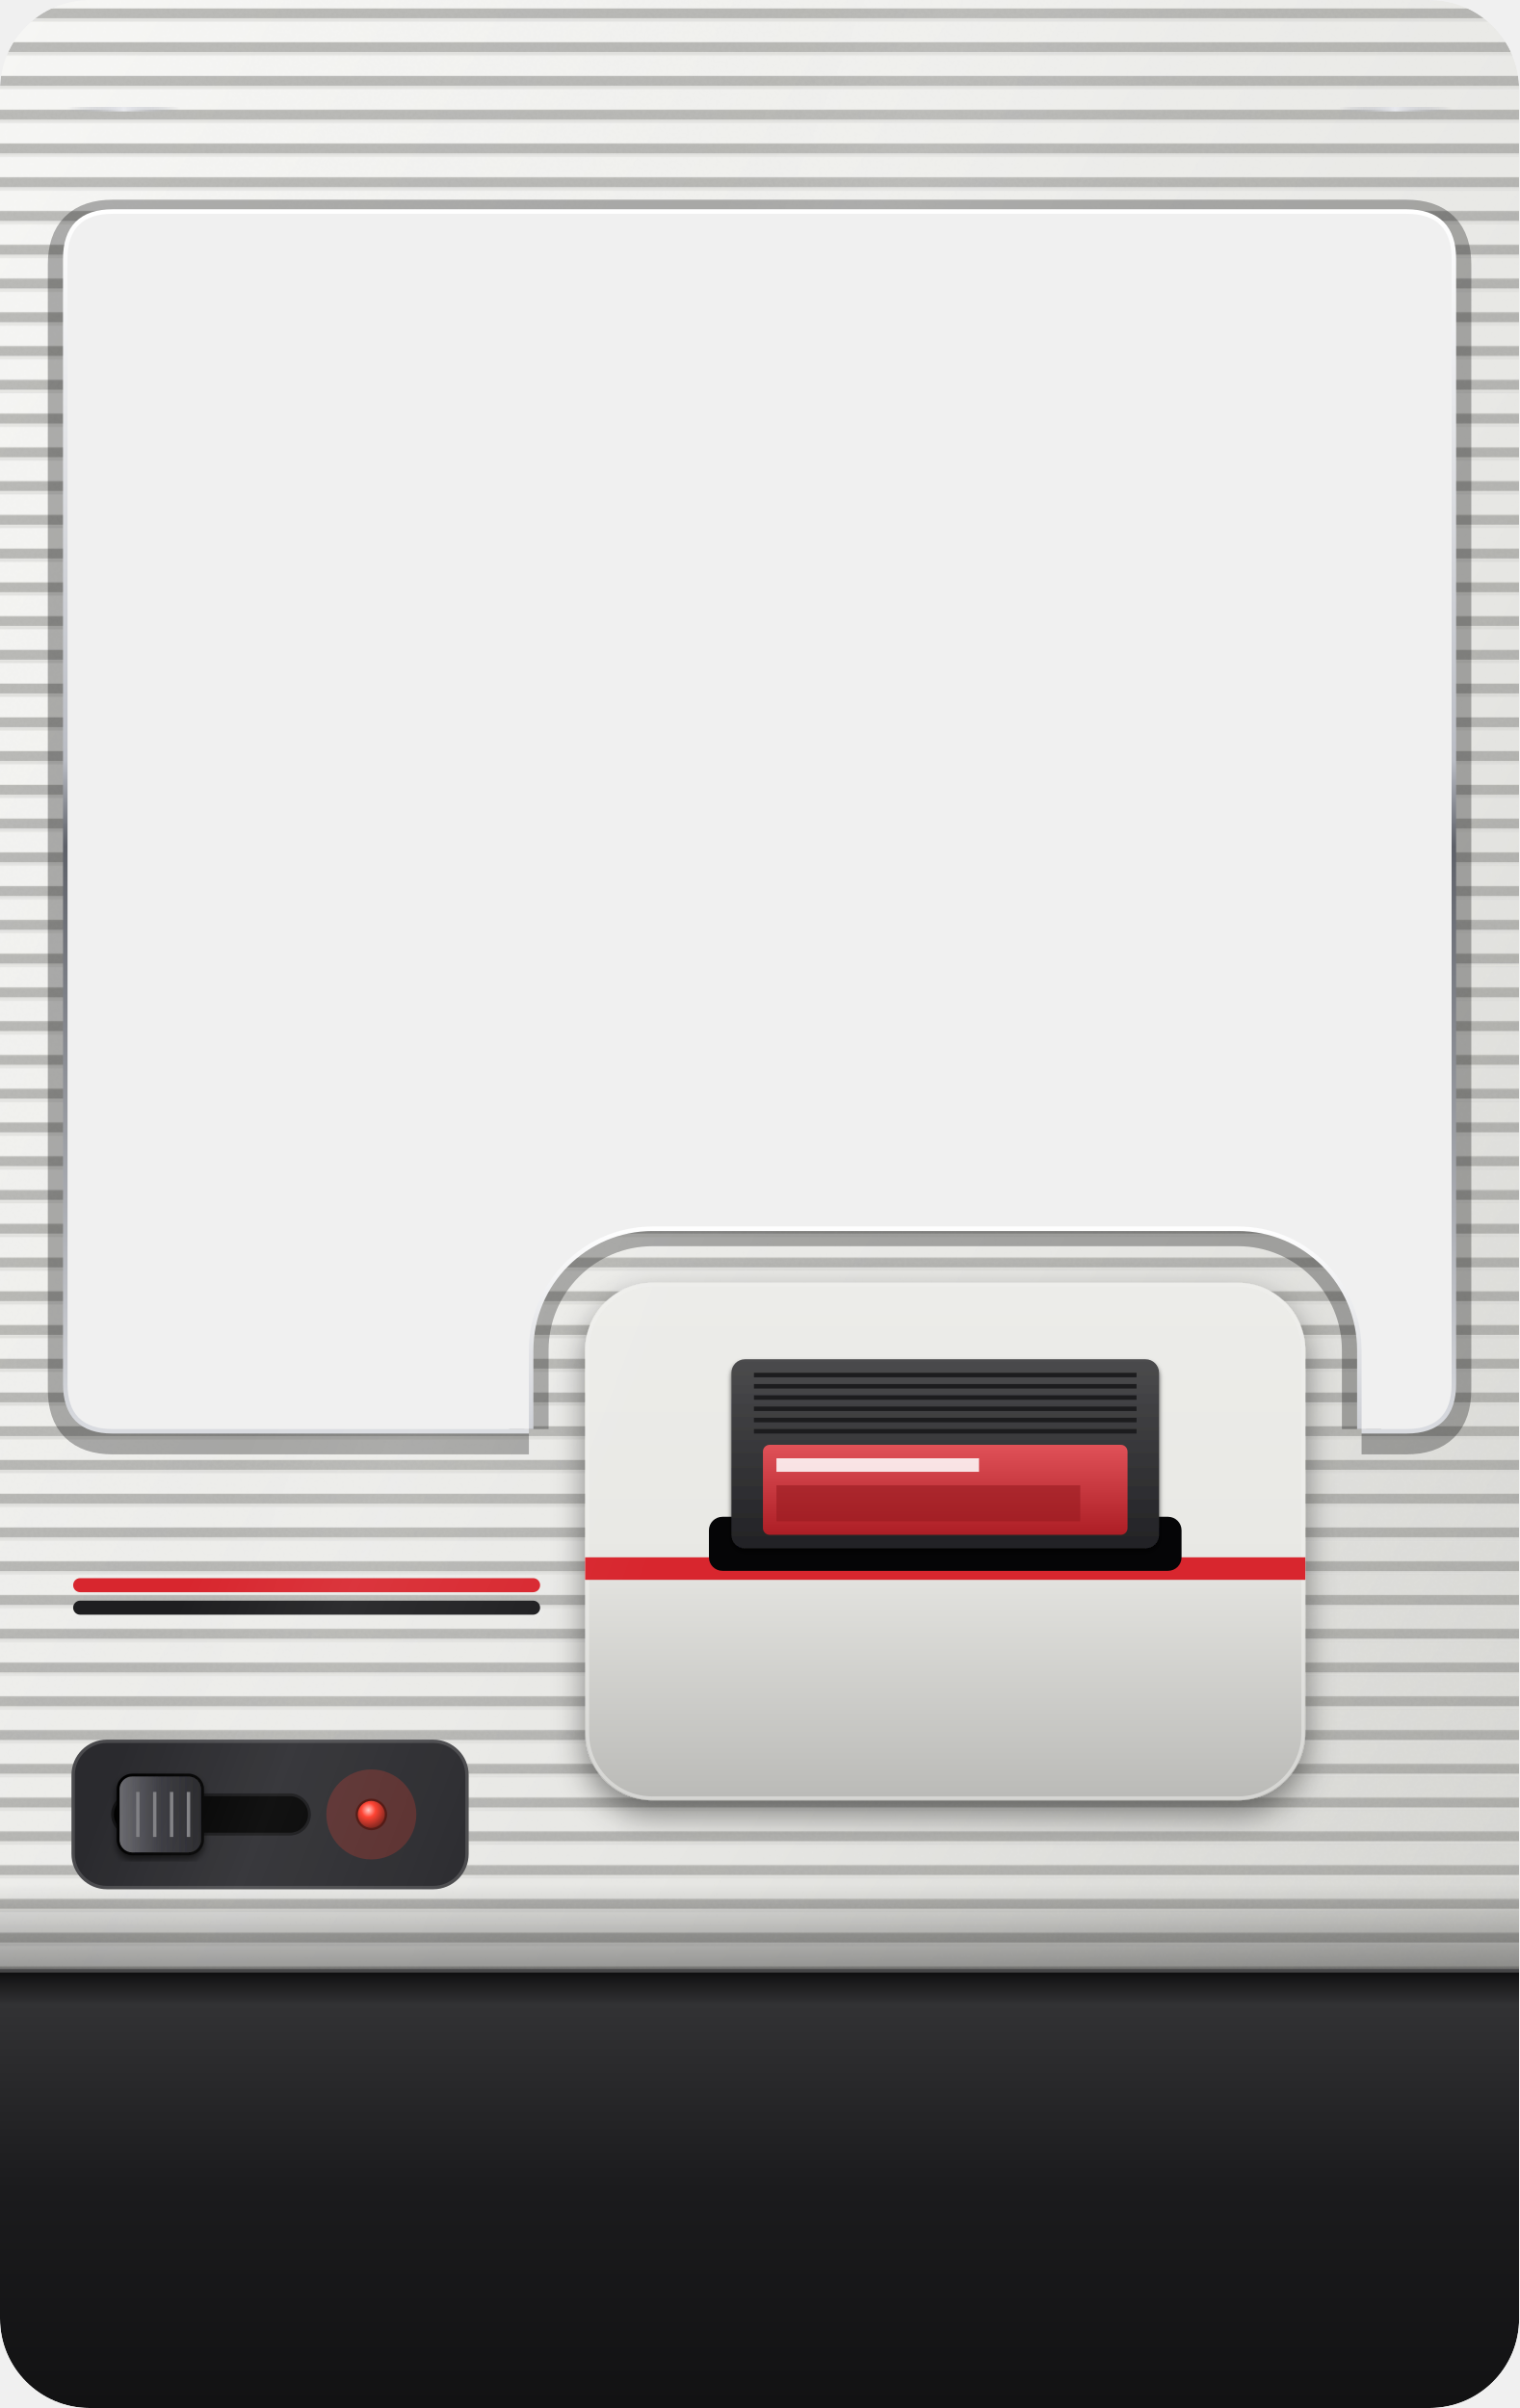
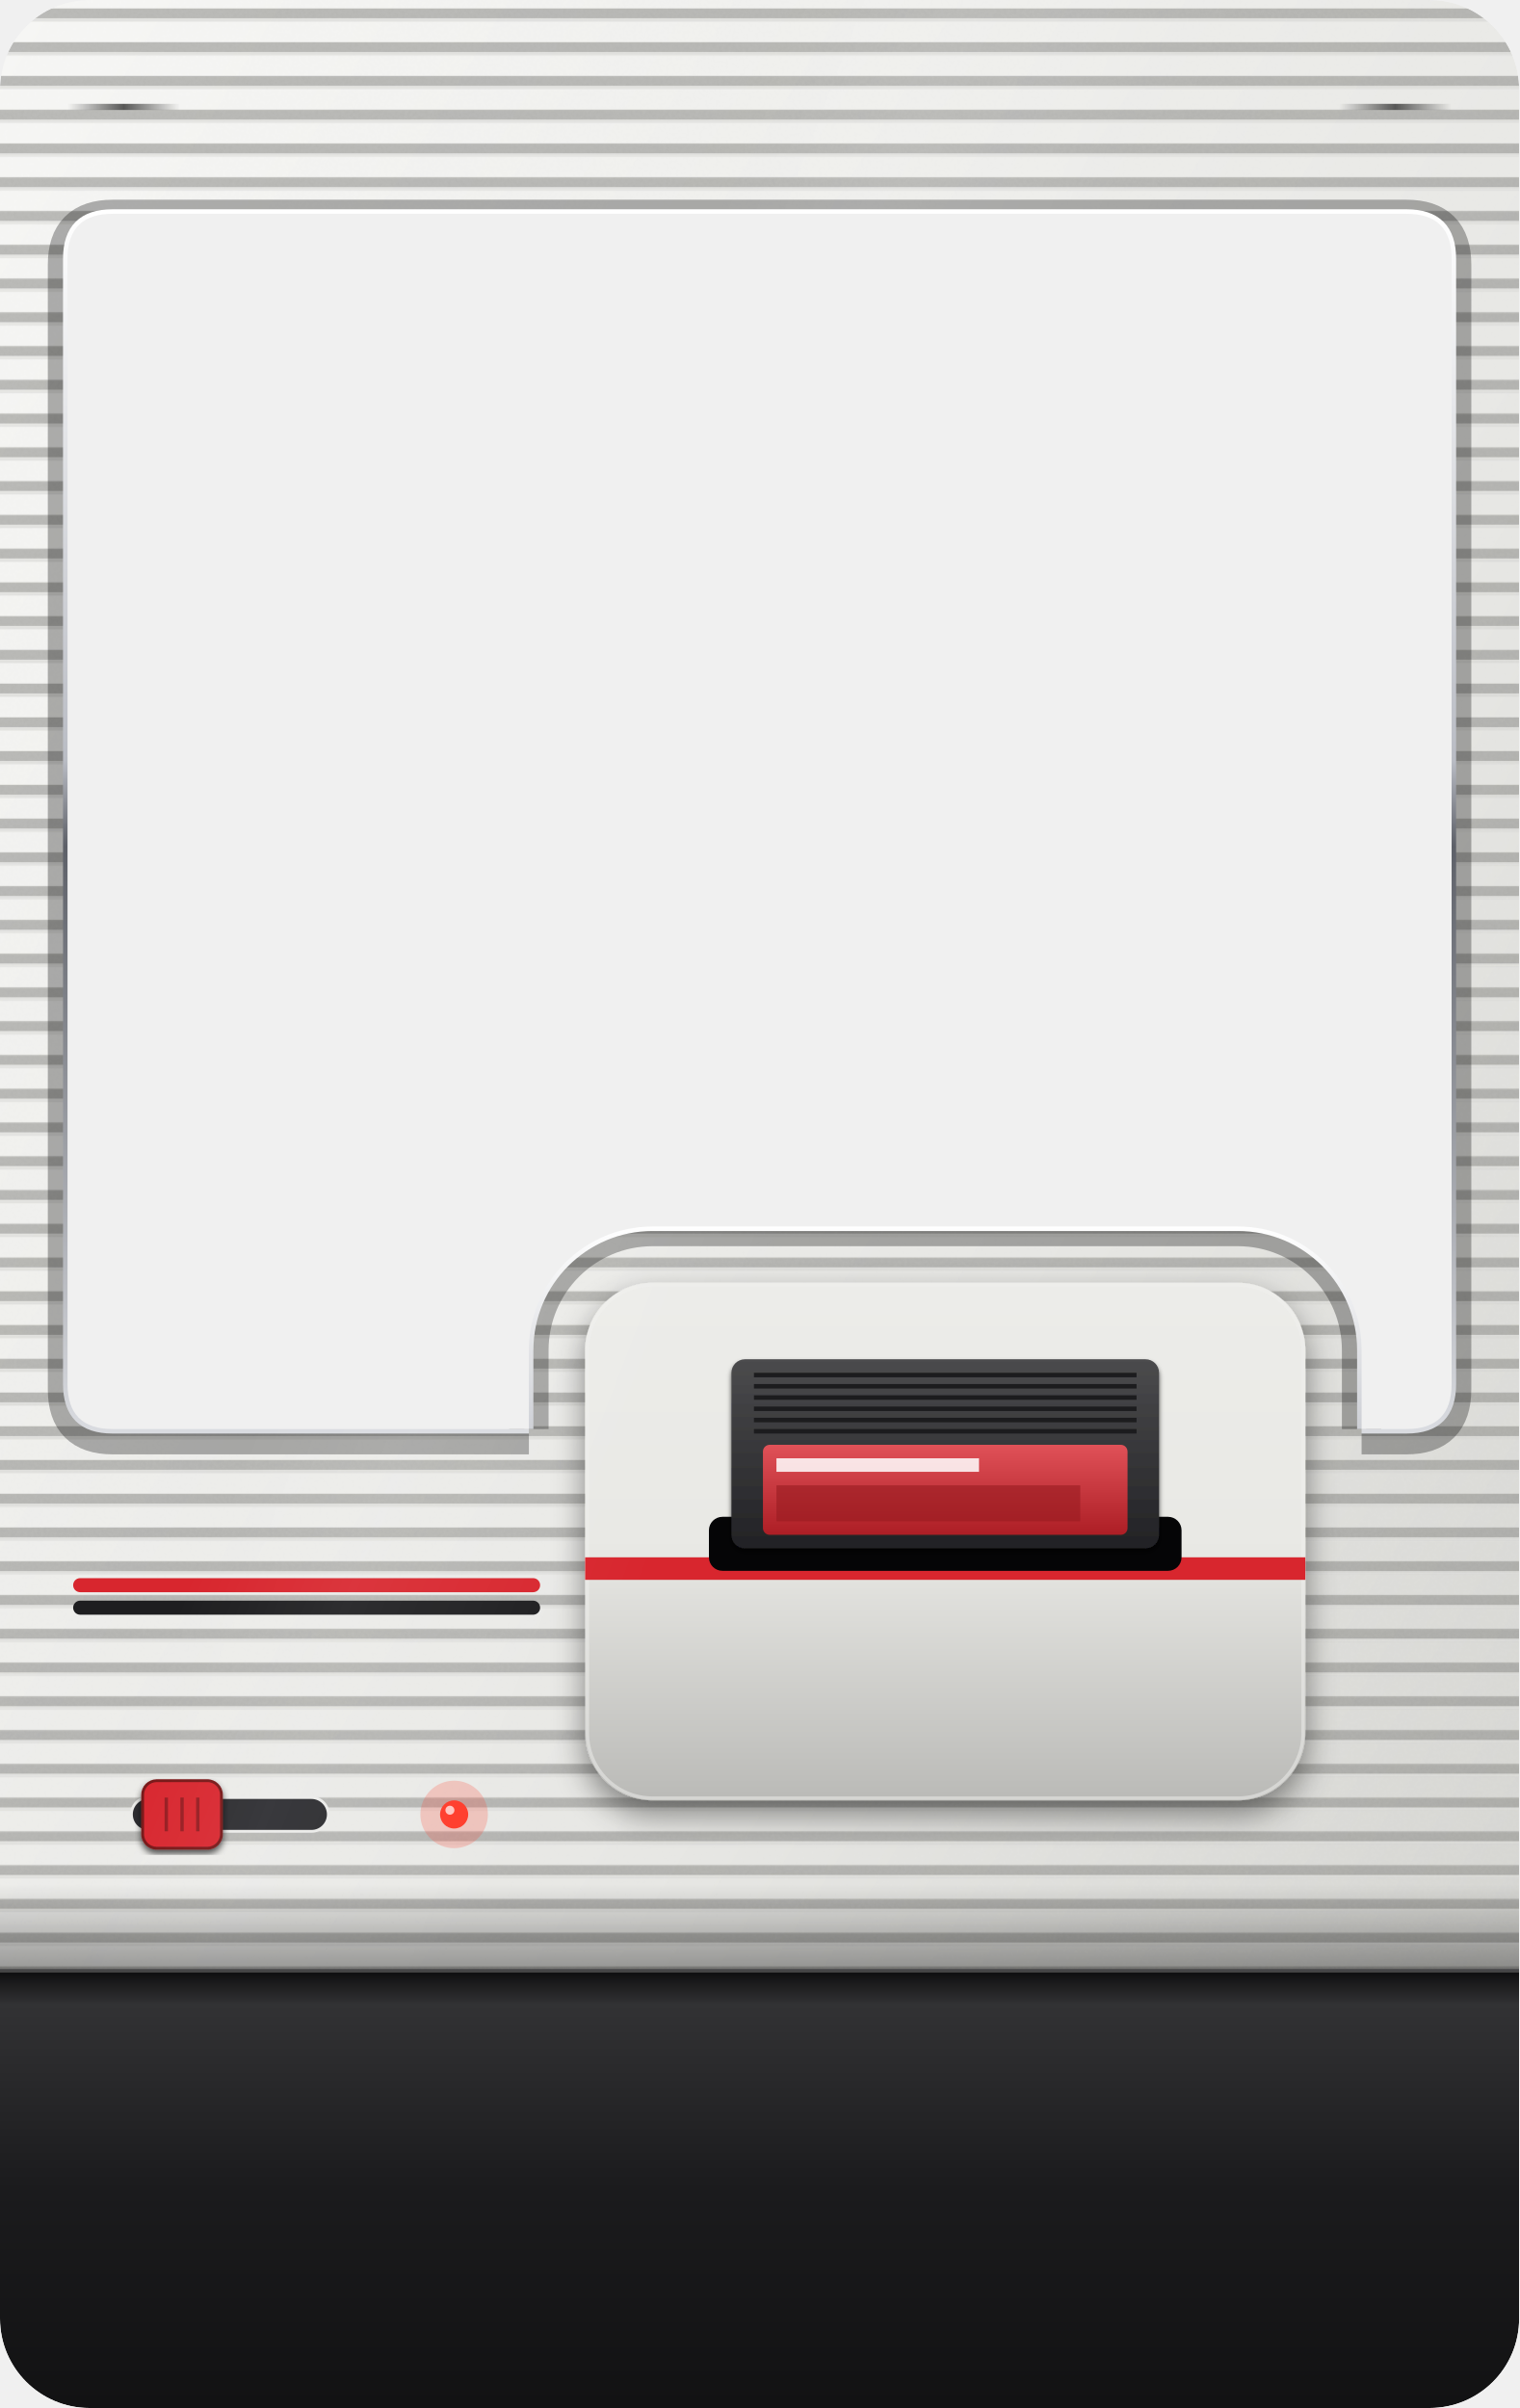
<svg xmlns="http://www.w3.org/2000/svg" viewBox="0 0 540 856" width="54mm" height="85.6mm">
  <defs>
    <clipPath id="card">
      <rect width="540" height="856" rx="31.8" />
    </clipPath>
    <clipPath id="win">
      <path d="M40 76 H500 Q516 76 516 92 V492 Q516 508 500 508 H40 Q24 508 24 492 V92 Q24 76 40 76 Z" />
    </clipPath>
    <mask id="hole" maskUnits="userSpaceOnUse" x="0" y="0" width="540" height="856">
      <rect width="540" height="856" fill="#fff" />
      <path d="M40 76 H500 Q516 76 516 92 V492 Q516 508 500 508 H40 Q24 508 24 492 V92 Q24 76 40 76 Z" fill="#000" />
      <rect x="188" y="436" width="296" height="224" rx="44" fill="#fff" />
    </mask>
    <mask id="noCarve" maskUnits="userSpaceOnUse" x="0" y="0" width="540" height="856">
      <rect width="540" height="856" fill="#fff" />
      <rect x="188" y="436" width="296" height="224" rx="44" fill="#000" />
    </mask>
    <linearGradient id="bodyG" x1="0" y1="0" x2="1" y2="1">
      <stop offset="0" stop-color="#f6f6f4" />
      <stop offset=".6" stop-color="#e6e6e3" />
      <stop offset="1" stop-color="#cfcfcb" />
    </linearGradient>
    <linearGradient id="spineG" x1="0" y1="0" x2="0" y2="1">
      <stop offset="0" stop-color="#0c0c0d" />
      <stop offset=".08" stop-color="#323234" />
      <stop offset=".5" stop-color="#1b1b1d" />
      <stop offset="1" stop-color="#121213" />
    </linearGradient>
    <linearGradient id="spineShade" x1="0" y1="0" x2="0" y2="1">
      <stop offset="0" stop-color="#000" stop-opacity="0" />
      <stop offset="1" stop-color="#000" stop-opacity="0.35" />
    </linearGradient>
    <linearGradient id="fadeG" gradientUnits="userSpaceOnUse" x1="0" y1="430" x2="0" y2="530">
      <stop offset="0" stop-color="#fff" />
      <stop offset="1" stop-color="#fff" stop-opacity="0" />
    </linearGradient>
    <mask id="fadeM" maskUnits="userSpaceOnUse" x="0" y="0" width="540" height="856">
      <rect width="540" height="856" fill="url(#fadeG)" />
    </mask>
    <pattern id="tex" width="12" height="12" patternUnits="userSpaceOnUse">
      <rect y="3" width="12" height="3.5" fill="#8e8e8a" />
      <rect y="6.5" width="12" height="1.2" fill="#d4d4d1" />
    </pattern>
    <linearGradient id="frameG" x1="0" y1="0" x2="0" y2="1">
      <stop offset="0" stop-color="#ffffff" />
      <stop offset="0.45" stop-color="#b9bcc4" />
      <stop offset="0.52" stop-color="#5d6068" />
      <stop offset="1" stop-color="#d9dbe0" />
    </linearGradient>
    <linearGradient id="filetG" x1="0" y1="0" x2="1" y2="0">
-       <stop offset="0" stop-color="#9a9da6" stop-opacity="0" />
-       <stop offset=".5" stop-color="#e8e9ee" />
-       <stop offset="1" stop-color="#9a9da6" stop-opacity="0" />
+       <stop offset="0" stop-color="#575756" stop-opacity="0" />
+       <stop offset=".5" stop-color="#575756" />
+       <stop offset="1" stop-color="#575756" stop-opacity="0" />
    </linearGradient>
    <linearGradient id="sheen" x1="0" y1="0" x2="1" y2=".62">
      <stop offset="0" stop-color="#fff" stop-opacity="0" />
      <stop offset=".38" stop-color="#fff" stop-opacity="0" />
      <stop offset=".46" stop-color="#fff" stop-opacity=".07" />
      <stop offset=".6" stop-color="#fff" stop-opacity="0" />
    </linearGradient>
    <linearGradient id="glass" x1="0" y1="0" x2="1" y2="1">
      <stop offset="0" stop-color="#fff" stop-opacity=".22" />
      <stop offset=".35" stop-color="#fff" stop-opacity=".04" />
      <stop offset=".36" stop-color="#fff" stop-opacity="0" />
      <stop offset="1" stop-color="#fff" stop-opacity="0" />
    </linearGradient>
    <radialGradient id="crtVignette" r=".75">
      <stop offset=".6" stop-color="#000" stop-opacity="0" />
      <stop offset="1" stop-color="#000" stop-opacity=".6" />
    </radialGradient>
    <pattern id="scan" width="4" height="3" patternUnits="userSpaceOnUse">
      <rect width="4" height="1" fill="#000" opacity=".5" />
    </pattern>
    <pattern id="dither" width="2" height="2" patternUnits="userSpaceOnUse">
      <rect width="1" height="1" fill="#000" opacity=".25" />
      <rect x="1" y="1" width="1" height="1" fill="#000" opacity=".25" />
    </pattern>
    <filter id="noise" x="0" y="0" width="100%" height="100%">
      <feTurbulence type="fractalNoise" baseFrequency=".85" numOctaves="2" seed="3" />
      <feColorMatrix values="0 0 0 0 1  0 0 0 0 1  0 0 0 0 1  0 0 0 .07 0" />
      <feComposite in2="SourceGraphic" operator="in" />
    </filter>
    <filter id="woodF" x="0" y="0" width="100%" height="100%">
      <feTurbulence type="fractalNoise" baseFrequency=".008 .16" numOctaves="3" seed="7" />
      <feColorMatrix values=".55 0 0 0 .22  .34 0 0 0 .12  .16 0 0 0 .04  0 0 0 0 1" />
      <feComposite in2="SourceGraphic" operator="in" />
    </filter>
    <filter id="drop" x="-20%" y="-20%" width="140%" height="140%">
      <feDropShadow dx="0" dy="6" stdDeviation="7" flood-color="#000" flood-opacity="0.45" />
    </filter>
    <filter id="soft" x="-10%" y="-10%" width="120%" height="120%">
      <feDropShadow dx="0" dy="1.5" stdDeviation="1.2" flood-color="#000" flood-opacity=".7" />
    </filter>
    <filter id="glowW" x="-20%" y="-20%" width="140%" height="140%">
      <feGaussianBlur stdDeviation="2.5" result="b" />
      <feMerge>
        <feMergeNode in="b" />
        <feMergeNode in="SourceGraphic" />
      </feMerge>
    </filter>
  </defs>
  <g clip-path="url(#card)">
    <g id="art" mask="url(#hole)">
      <rect width="540" height="856" fill="url(#bodyG)" />
      <rect x="0" y="0" width="540" height="856" fill="url(#tex)" opacity="0.6" />
      <rect width="540" height="856" filter="url(#noise)" />
      <g mask="url(#noCarve)">
        <path d="M40 76 H500 Q516 76 516 92 V492 Q516 508 500 508 H40 Q24 508 24 492 V92 Q24 76 40 76 Z" fill="none" stroke="#000" stroke-width="14" stroke-opacity="0.3" transform="translate(0 2)" />
        <path d="M40 76 H500 Q516 76 516 92 V492 Q516 508 500 508 H40 Q24 508 24 492 V92 Q24 76 40 76 Z" fill="none" stroke="url(#frameG)" stroke-width="3.2" />
      </g>
      <g clip-path="url(#win)">
        <rect x="188" y="436" width="296" height="224" rx="44" fill="none" stroke="#000" stroke-width="14" stroke-opacity="0.3" />
        <rect x="188" y="436" width="296" height="224" rx="44" fill="none" stroke="url(#frameG)" stroke-width="3.2" />
      </g>
      <g id="aux1">
        <rect x="26" y="561" width="166" height="5" rx="2.5" fill="#d8262e" />
        <rect x="26" y="569" width="166" height="5" rx="2.5" fill="#1e1e20" />
      </g>
      <g id="aux2">
-         <defs>
-           <radialGradient id="l35" cx=".4" cy=".35" r=".7">
-             <stop offset="0" stop-color="#ffc4bf" />
-             <stop offset=".35" stop-color="#ff3b2a" />
-             <stop offset="1" stop-color="#661811" />
-           </radialGradient>
-           <linearGradient id="k36" x1="0" y1="0" x2="1" y2="0">
-             <stop offset="0" stop-color="#6b6b70" />
-             <stop offset=".5" stop-color="#3a3a40" />
-             <stop offset="1" stop-color="#232326" />
-           </linearGradient>
-         </defs>
-         <rect x="26" y="619" width="140" height="52" rx="12" fill="#2a2a2e" stroke="#4a4a4d" stroke-width="1.2" />
-         <rect x="40" y="638" width="70" height="14" rx="7" fill="#000" stroke="#151517" />
-         <rect x="42" y="631" width="30" height="28" rx="5" fill="url(#k36)" stroke="#000" filter="url(#soft)" />
-         <path d="M49 637 v16 M55 637 v16 M61 637 v16 M67 637 v16" stroke="#7f7f83" stroke-width="1.2" />
-         <circle cx="132" cy="645" r="16" fill="#ff3b2a" opacity=".22" />
-         <circle cx="132" cy="645" r="5.2" fill="url(#l35)" stroke="#4d120d" stroke-width=".8" />
+         <rect x="46.71" y="639" width="70" height="12" rx="6" fill="#2a2a2e" stroke="#ebebe9" />
+         <rect x="50.71" y="633" width="28" height="24" rx="5" fill="#d8262e" stroke="#771519" filter="url(#soft)" />
+         <path d="M59.11 639 v12 M64.71 639 v12 M70.31 639 v12" stroke="#971b20" stroke-width="1.2" />
+         <circle cx="161.429" cy="645" r="12" fill="#ff3b2a" opacity=".22" />
+         <circle cx="161.429" cy="645" r="5" fill="#ff3b2a" />
+         <circle cx="159.929" cy="643.5" r="1.6" fill="#fff" opacity=".7" />
      </g>
      <g id="hero" transform="translate(336 548) scale(0.8)">
        <defs>
          <linearGradient id="hCase" x1="0" y1="0" x2="0" y2="1">
            <stop offset="0" stop-color="#ecece9" />
            <stop offset=".5" stop-color="#e9e9e5" />
            <stop offset="1" stop-color="#babab7" />
          </linearGradient>
          <linearGradient id="hCart" x1="0" y1="0" x2="0" y2="1">
            <stop offset="0" stop-color="#4b4b4d" />
            <stop offset="1" stop-color="#222225" />
          </linearGradient>
          <linearGradient id="hLabel" x1="0" y1="0" x2="0" y2="1">
            <stop offset="0" stop-color="#e05158" />
            <stop offset="1" stop-color="#ad1e25" />
          </linearGradient>
        </defs>
        <rect x="-160" y="-115" width="320" height="230" rx="30" fill="url(#hCase)" filter="url(#drop)" />
        <rect x="-159" y="-114" width="318" height="228" rx="29" fill="none" stroke="#f1f1ee" stroke-opacity=".5" stroke-width="1.5" />
        <rect x="-160" y="7" width="320" height="10" fill="#d8262e" />
        <rect x="-105" y="-11" width="210" height="24" rx="6" fill="#050506" />
        <rect x="-95" y="-81" width="190" height="84" rx="6" fill="url(#hCart)" filter="url(#soft)" />
        <rect x="-85" y="-75" width="170" height="2" fill="#1c1c1e" />
        <rect x="-85" y="-70" width="170" height="2" fill="#1c1c1e" />
        <rect x="-85" y="-65" width="170" height="2" fill="#1c1c1e" />
        <rect x="-85" y="-60" width="170" height="2" fill="#1c1c1e" />
        <rect x="-85" y="-55" width="170" height="2" fill="#1c1c1e" />
        <rect x="-85" y="-50" width="170" height="2" fill="#1c1c1e" />
        <rect x="-81" y="-43" width="162" height="40" rx="3" fill="url(#hLabel)" />
        <rect x="-75" y="-37" width="90" height="6" fill="#fff" opacity=".85" />
        <rect x="-75" y="-25" width="135" height="16" fill="#971b20" opacity=".6" />
      </g>
      <rect width="540" height="856" fill="url(#sheen)" />
      <g id="spine">
        <rect x="0" y="670" width="540" height="30" fill="url(#spineShade)" />
        <rect x="0" y="700" width="540" height="156" fill="url(#spineG)" />
        <rect x="0" y="700" width="540" height="1.2" fill="#6b6b6c" opacity=".6" />
      </g>
    </g>
-     <rect x="24" y="38" width="40" height="1.6" fill="url(#filetG)" />
-     <rect x="476" y="38" width="40" height="1.6" fill="url(#filetG)" />
+     <rect x="24" y="36.9" width="40" height="2.2" fill="url(#filetG)" />
+     <rect x="476" y="36.9" width="40" height="2.2" fill="url(#filetG)" />
  </g>
</svg>
